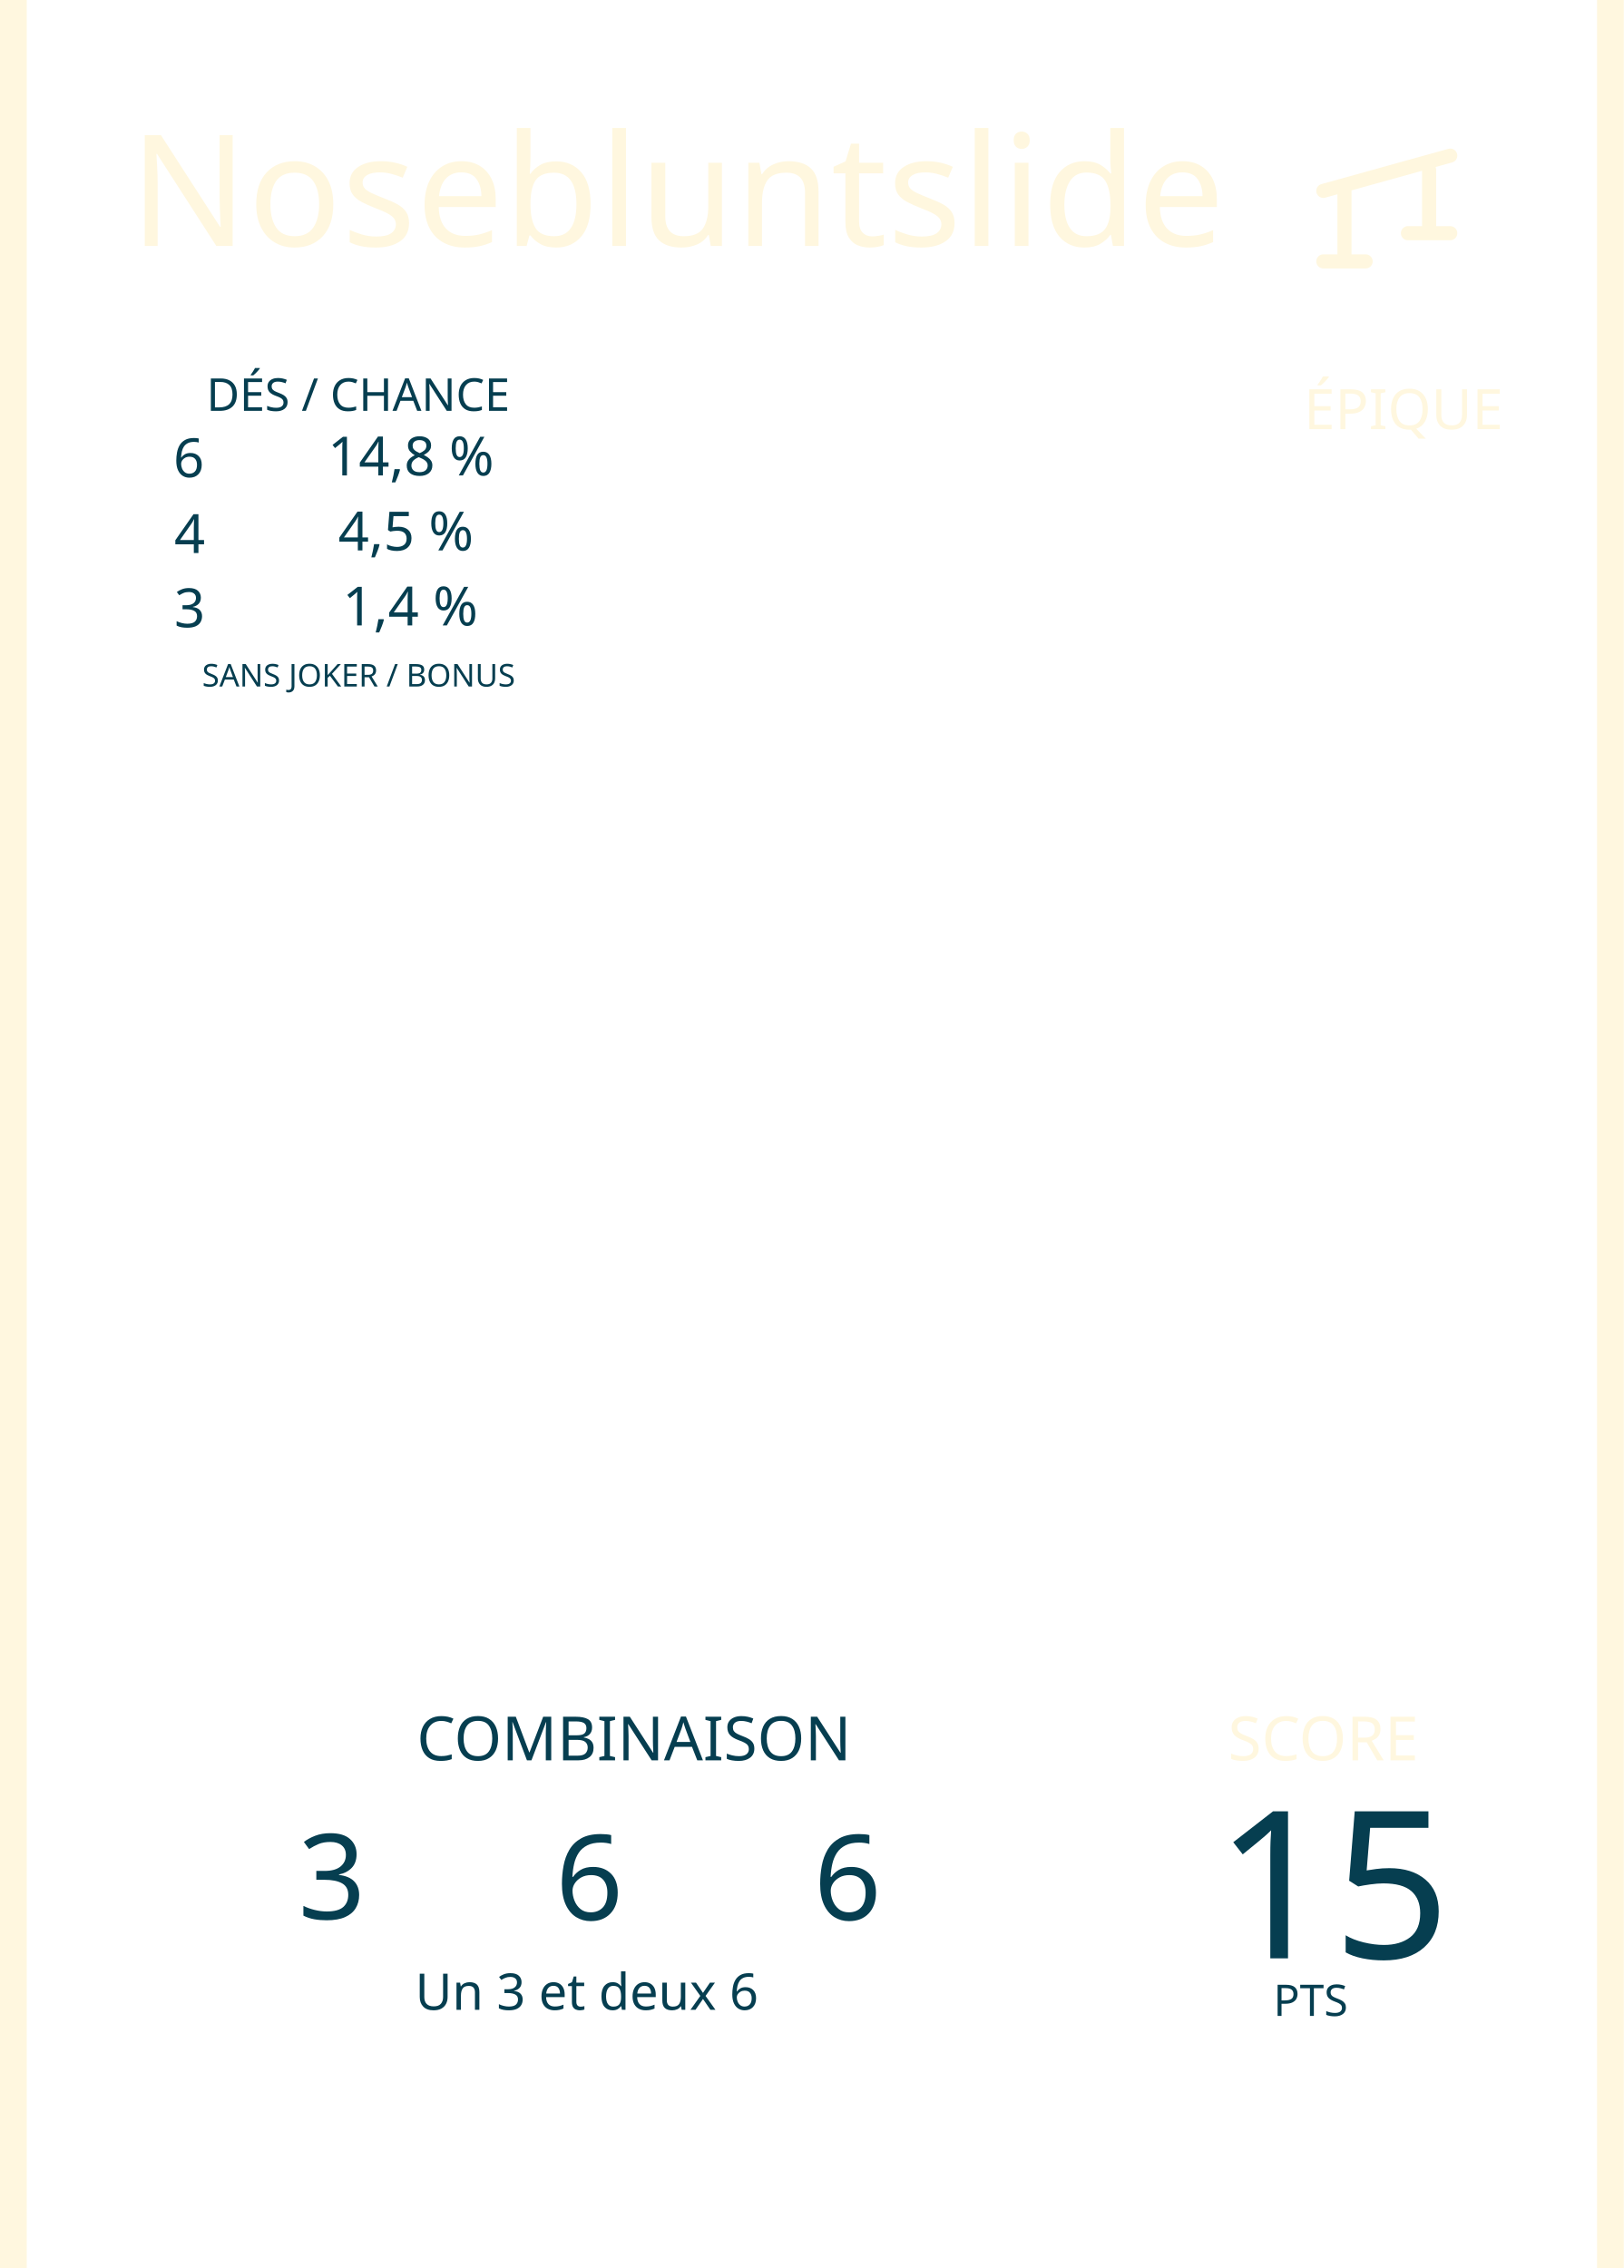
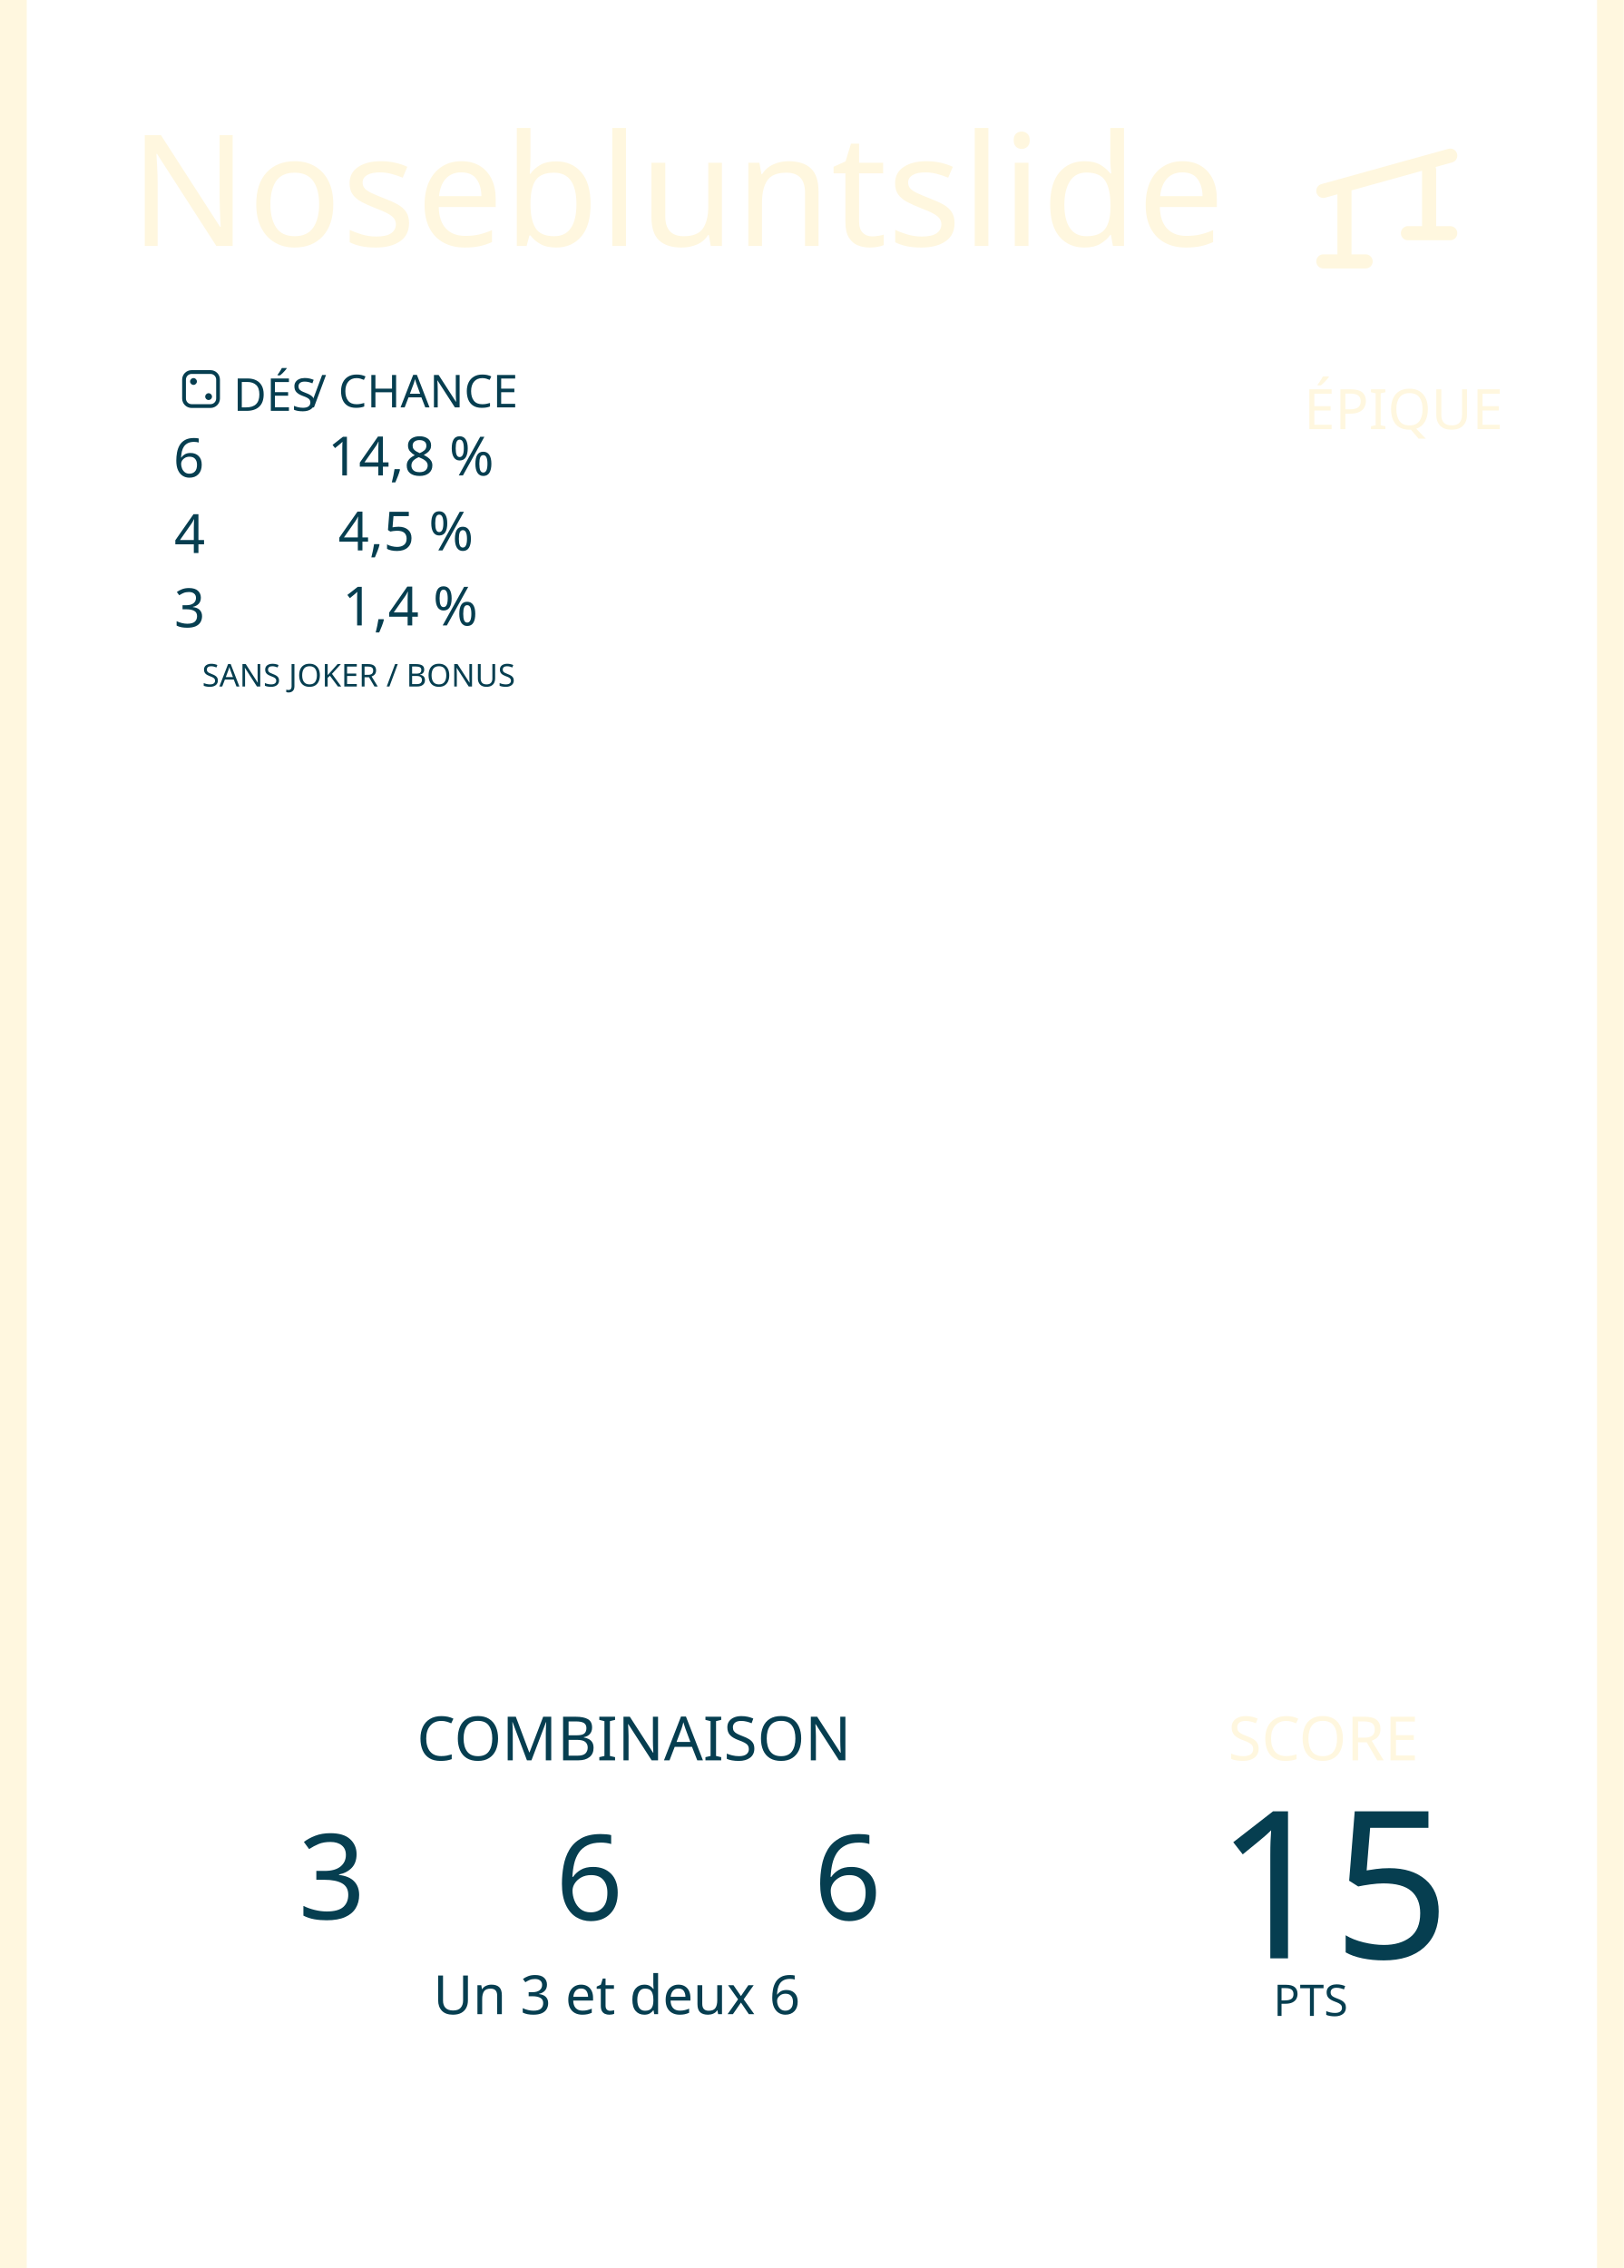
<svg xmlns="http://www.w3.org/2000/svg" width="1008" height="1408" viewBox="-15.341 0 930.682 1300" role="img">
  <g>
    <text x="59" y="141" fill="#fff7df" font-family="Impact,Arial Narrow,sans-serif" font-size="89" font-weight="400" id="card-title">Nosebluntslide</text>
    <g color="#fff7df">
      <svg x="731" y="69" width="97" height="97" class="type-icon type-slide" viewBox="0 0 24 24" fill="none" stroke="currentColor" stroke-width="2" stroke-linecap="round" stroke-linejoin="round" role="img" aria-label="slide">
        <path d="m3 10 18-5M6 10v10m12-13v9M3 20h6m6-4h6" />
      </svg>
    </g>
    <g id="badge-information">
-       <text x="103" y="235.5" fill="#063e50" font-family="Impact,Arial Narrow,sans-serif" font-size="26" font-weight="400">DÉS / CHANCE</text>
+       <g transform="translate(172.5 223) scale(1)" color="#063e50">
+         <svg x="-85.61" y="-13" width="26" height="26" class="component-icon component-die" viewBox="0 0 24 24" fill="currentColor" aria-hidden="true">
+           <rect x="3" y="3" width="18" height="18" rx="4" fill="none" stroke="currentColor" stroke-width="2" />
+           <circle cx="8" cy="8" r="1.8" />
+           <circle cx="16" cy="16" r="1.8" />
+         </svg>
+         <text x="-54.11" y="12.5" fill="#063e50" font-family="Impact,Arial Narrow,sans-serif" font-size="26" font-weight="400">DÉS</text>
+         <text x="-10.39" y="10.5" fill="#063e50" font-family="Impact,Arial Narrow,sans-serif" font-size="26" font-weight="400">/ CHANCE</text>
+       </g>
      <text x="84" y="273.5" fill="#063e50" font-family="Impact,Arial Narrow,sans-serif" font-size="31" font-weight="400">6</text>
      <text x="172.5" y="272.5" fill="#063e50" font-family="Impact,Arial Narrow,sans-serif" font-size="31" font-weight="400">14,8 %</text>
      <text x="84.5" y="317" fill="#063e50" font-family="Impact,Arial Narrow,sans-serif" font-size="31" font-weight="400">4</text>
      <text x="178.5" y="315.5" fill="#063e50" font-family="Impact,Arial Narrow,sans-serif" font-size="31" font-weight="400">4,5 %</text>
      <text x="84.5" y="359.5" fill="#063e50" font-family="Impact,Arial Narrow,sans-serif" font-size="31" font-weight="400">3</text>
      <text x="181" y="358.5" fill="#063e50" font-family="Impact,Arial Narrow,sans-serif" font-size="31" font-weight="400">1,4 %</text>
      <text x="100.5" y="393.5" fill="#063e50" font-family="Impact,Arial Narrow,sans-serif" font-size="18" font-weight="400">SANS JOKER / BONUS</text>
      <text x="732" y="246" fill="#fff7df" font-family="Impact,Arial Narrow,sans-serif" font-size="32" font-weight="400" id="badge-label">ÉPIQUE</text>
    </g>
    <text x="223.5" y="1009" fill="#063e50" font-family="Impact,Arial Narrow,sans-serif" font-size="35" font-weight="400" id="requirement-heading">COMBINAISON</text>
    <text x="155.5" y="1100" fill="#063e50" font-family="Impact,Arial Narrow,sans-serif" font-size="68" font-weight="400" id="socket-0">3</text>
    <text x="303" y="1100.5" fill="#063e50" font-family="Impact,Arial Narrow,sans-serif" font-size="68" font-weight="400" id="socket-1">6</text>
    <text x="451" y="1100.5" fill="#063e50" font-family="Impact,Arial Narrow,sans-serif" font-size="68" font-weight="400" id="socket-2">6</text>
-     <text x="321" y="1152" fill="#063e50" font-size="29" font-weight="400" text-anchor="middle" font-family="Arial Narrow,Segoe UI,sans-serif">Un 3 et deux 6</text>
+     <g transform="translate(321 1142) scale(1)" color="#063e50">
+       <text x="-88" y="12.5" fill="#063e50" font-family="Impact,Arial Narrow,sans-serif" font-size="31" font-weight="400">Un 3 et deux 6</text>
+     </g>
    <text x="688.5" y="1009" fill="#fff7df" font-family="Impact,Arial Narrow,sans-serif" font-size="35" font-weight="400" id="score-heading">SCORE</text>
    <g id="score-information">
      <text x="681" y="1122.5" fill="#063e50" font-family="Impact,Arial Narrow,sans-serif" font-size="118" font-weight="400" id="card-score">15</text>
      <text x="714.5" y="1155.5" fill="#063e50" font-family="Impact,Arial Narrow,sans-serif" font-size="25" font-weight="400" id="score-unit">PTS</text>
    </g>
  </g>
  <rect x="-15.341" y="0" width="15.341" height="1300" fill="#fff7df" />
  <rect x="900" y="0" width="15.341" height="1300" fill="#fff7df" />
</svg>
